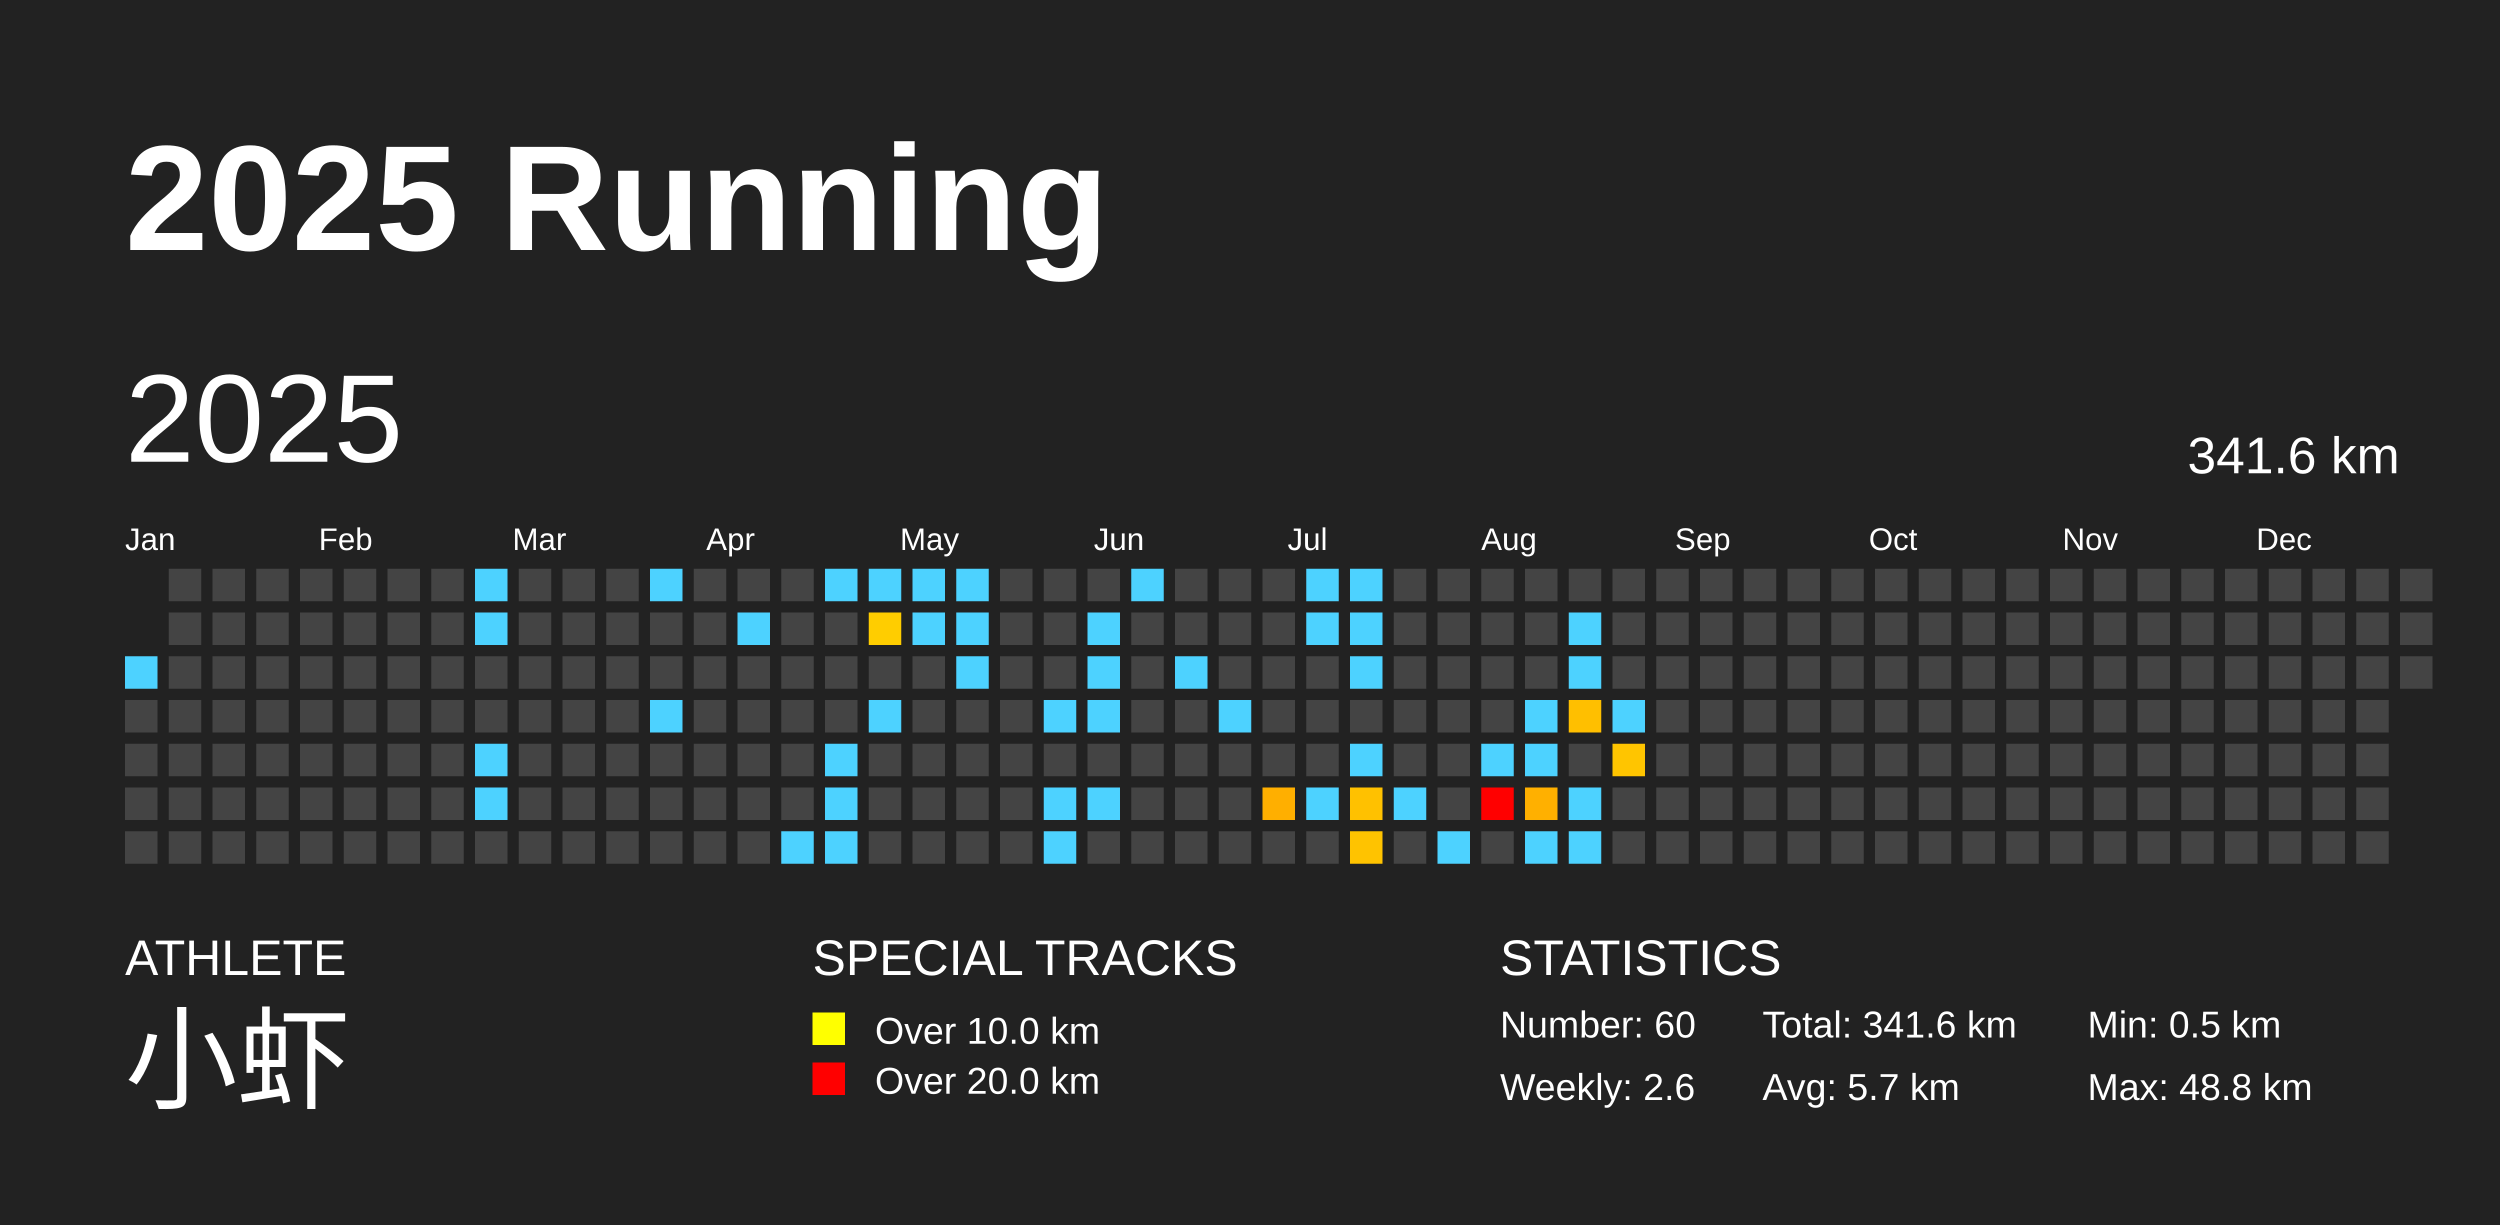
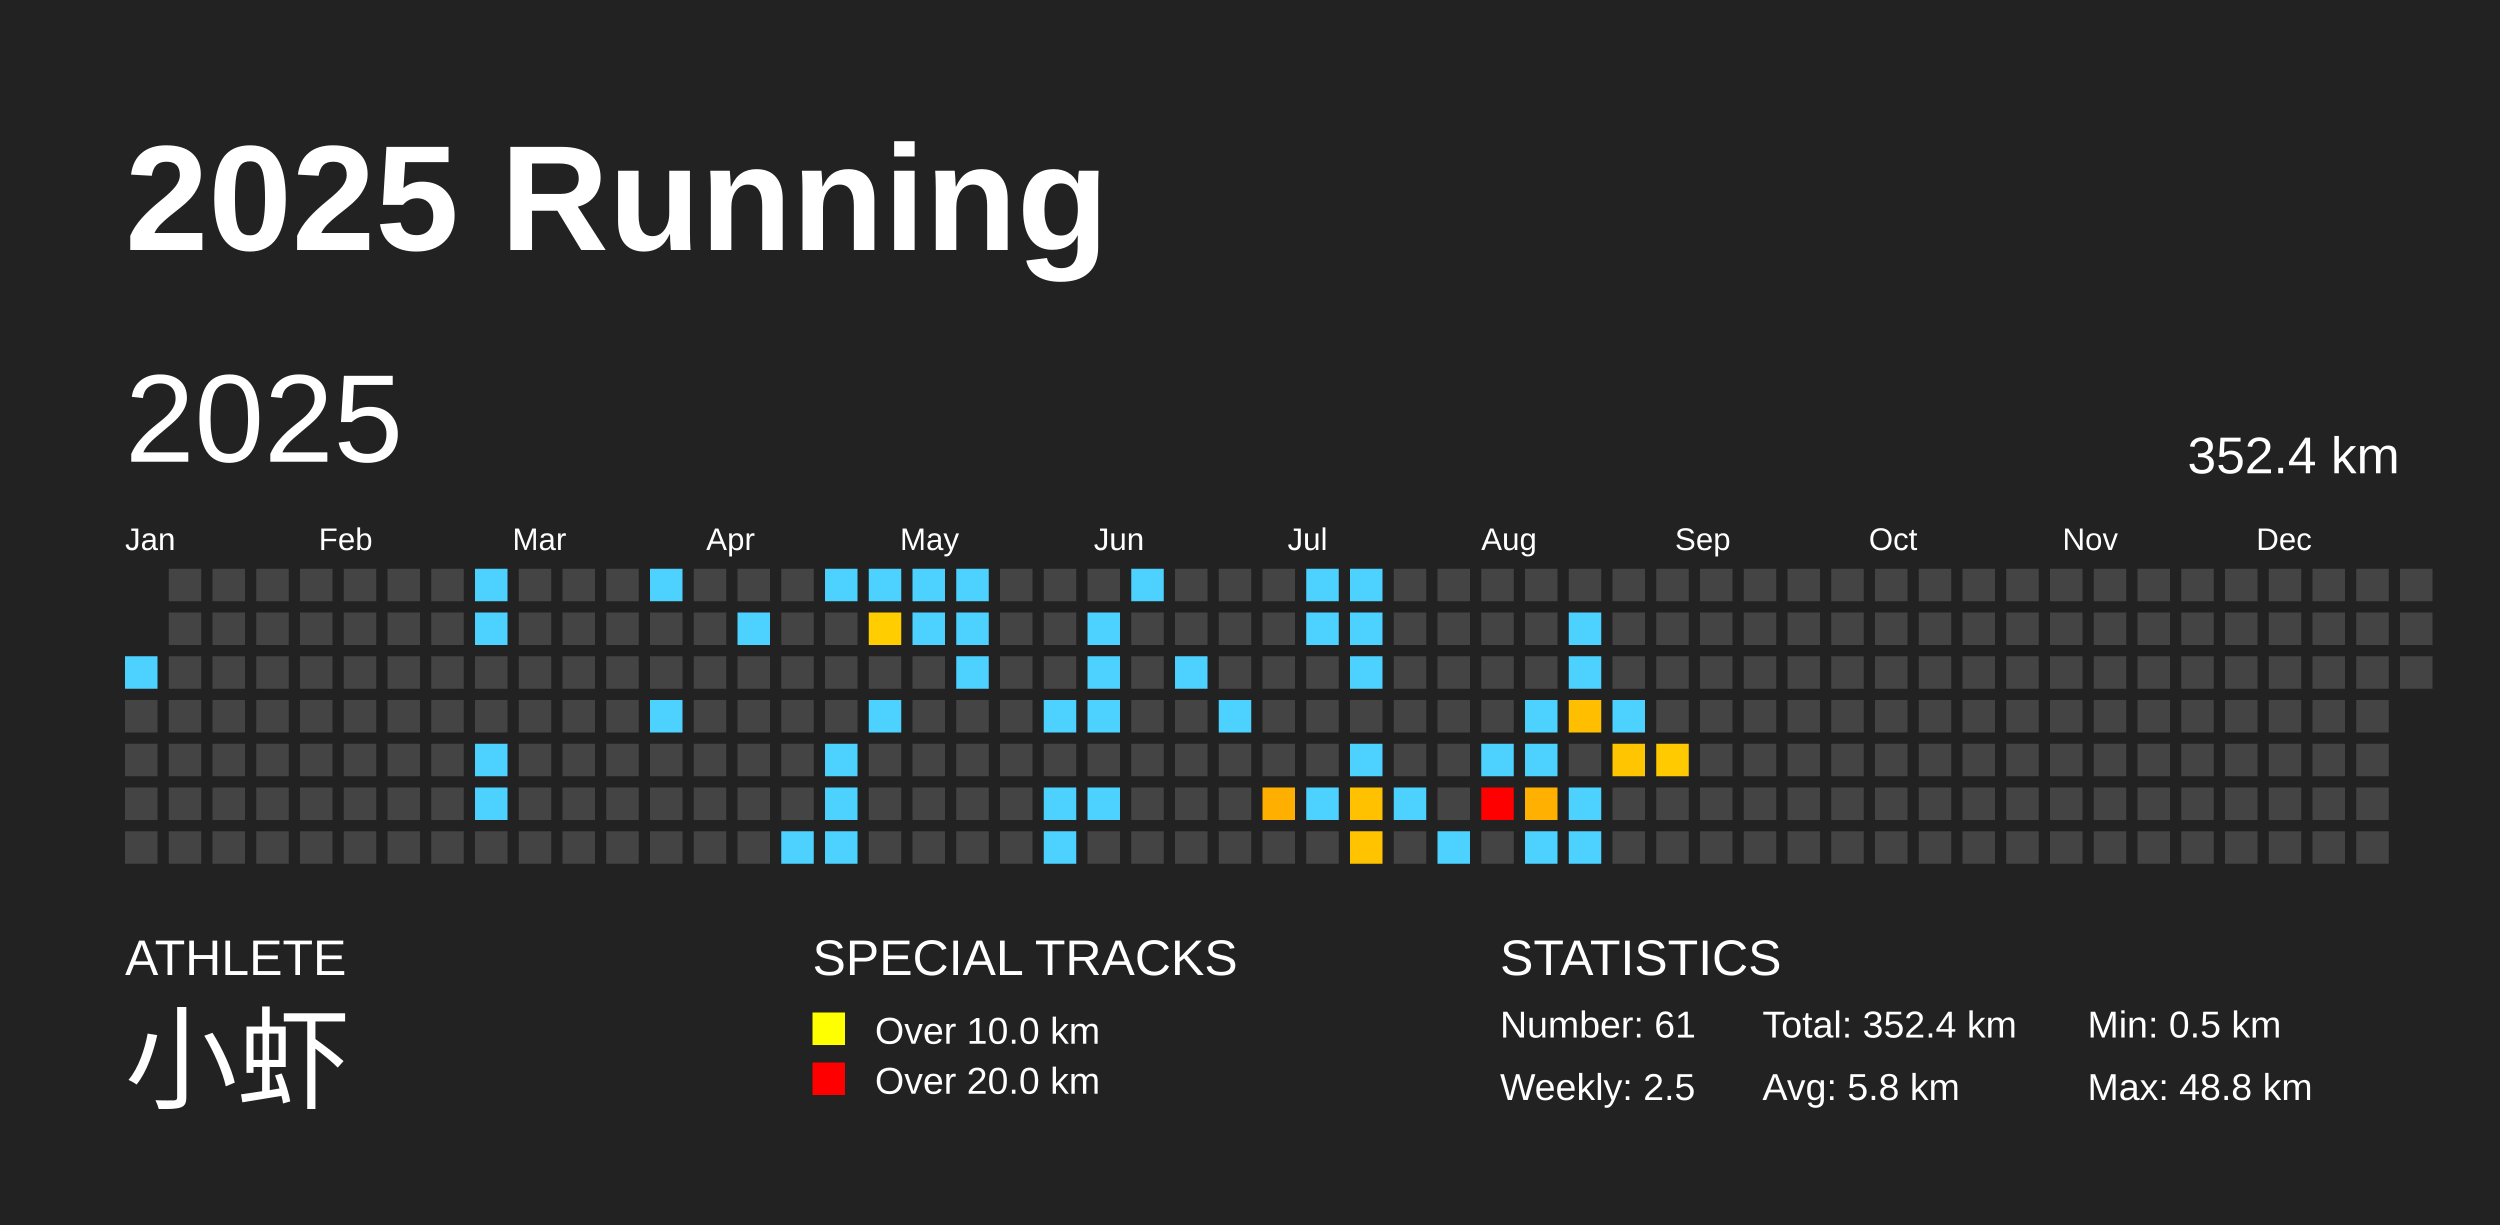
<svg xmlns="http://www.w3.org/2000/svg" baseProfile="full" height="98mm" version="1.1" viewBox="0,0,200,98" width="200mm">
  <defs />
  <rect fill="#222222" height="98" width="200" x="0" y="0" />
  <text fill="#FFFFFF" style="font-size:12px; font-family:Arial; font-weight:bold;" x="10" y="20">2025 Running</text>
  <text fill="#FFFFFF" style="font-size:4px; font-family:Arial" x="10" y="78">ATHLETE</text>
  <text fill="#FFFFFF" style="font-size:9px; font-family:Arial" x="10" y="88">小虾</text>
  <text fill="#FFFFFF" style="font-size:4px; font-family:Arial" x="65" y="78">SPECIAL TRACKS</text>
  <rect fill="yellow" height="2.6" width="2.6" x="65" y="81" />
  <text fill="#FFFFFF" style="font-size:3px; font-family:Arial" x="70" y="83.5">Over 10.0 km</text>
  <rect fill="red" height="2.6" width="2.6" x="65" y="85" />
  <text fill="#FFFFFF" style="font-size:3px; font-family:Arial" x="70" y="87.5">Over 20.0 km</text>
  <text fill="#FFFFFF" style="font-size:4px; font-family:Arial" x="120" y="78">STATISTICS</text>
-   <text fill="#FFFFFF" style="font-size:3px; font-family:Arial" x="120" y="83">Number: 60</text>
-   <text fill="#FFFFFF" style="font-size:3px; font-family:Arial" x="120" y="88">Weekly: 2.6</text>
-   <text fill="#FFFFFF" style="font-size:3px; font-family:Arial" x="141" y="83">Total: 341.6 km</text>
-   <text fill="#FFFFFF" style="font-size:3px; font-family:Arial" x="141" y="88">Avg: 5.7 km</text>
+   <text fill="#FFFFFF" style="font-size:3px; font-family:Arial" x="120" y="83">Number: 61</text>
+   <text fill="#FFFFFF" style="font-size:3px; font-family:Arial" x="120" y="88">Weekly: 2.5</text>
+   <text fill="#FFFFFF" style="font-size:3px; font-family:Arial" x="141" y="83">Total: 352.4 km</text>
+   <text fill="#FFFFFF" style="font-size:3px; font-family:Arial" x="141" y="88">Avg: 5.8 km</text>
  <text fill="#FFFFFF" style="font-size:3px; font-family:Arial" x="167" y="83">Min: 0.5 km</text>
  <text fill="#FFFFFF" style="font-size:3px; font-family:Arial" x="167" y="88">Max: 48.8 km</text>
  <text dominant-baseline="hanging" fill="#FFFFFF" style="font-size:10.0px; font-family:Arial;" x="10" y="30">2025</text>
-   <text dominant-baseline="hanging" fill="#FFFFFF" style="font-size:4.125px; font-family:Arial;" x="175" y="35">341.6 km</text>
+   <text dominant-baseline="hanging" fill="#FFFFFF" style="font-size:4.125px; font-family:Arial;" x="175" y="35">352.4 km</text>
  <text fill="#FFFFFF" style="font-size:2.5px; font-family:Arial" x="10.0" y="44">Jan</text>
  <text fill="#FFFFFF" style="font-size:2.5px; font-family:Arial" x="25.5" y="44">Feb</text>
  <text fill="#FFFFFF" style="font-size:2.5px; font-family:Arial" x="41.0" y="44">Mar</text>
  <text fill="#FFFFFF" style="font-size:2.5px; font-family:Arial" x="56.5" y="44">Apr</text>
  <text fill="#FFFFFF" style="font-size:2.5px; font-family:Arial" x="72.0" y="44">May</text>
  <text fill="#FFFFFF" style="font-size:2.5px; font-family:Arial" x="87.5" y="44">Jun</text>
  <text fill="#FFFFFF" style="font-size:2.5px; font-family:Arial" x="103.0" y="44">Jul</text>
  <text fill="#FFFFFF" style="font-size:2.5px; font-family:Arial" x="118.5" y="44">Aug</text>
  <text fill="#FFFFFF" style="font-size:2.5px; font-family:Arial" x="134.0" y="44">Sep</text>
  <text fill="#FFFFFF" style="font-size:2.5px; font-family:Arial" x="149.5" y="44">Oct</text>
  <text fill="#FFFFFF" style="font-size:2.5px; font-family:Arial" x="165.0" y="44">Nov</text>
  <text fill="#FFFFFF" style="font-size:2.5px; font-family:Arial" x="180.5" y="44">Dec</text>
  <rect fill="#4dd2ff" height="2.6" width="2.6" x="10.0" y="52.5" />
  <rect fill="#444444" height="2.6" width="2.6" x="10.0" y="56.0" />
  <rect fill="#444444" height="2.6" width="2.6" x="10.0" y="59.5" />
  <rect fill="#444444" height="2.6" width="2.6" x="10.0" y="63.0" />
  <rect fill="#444444" height="2.6" width="2.6" x="10.0" y="66.5" />
  <rect fill="#444444" height="2.6" width="2.6" x="13.5" y="45.5" />
  <rect fill="#444444" height="2.6" width="2.6" x="13.5" y="49.0" />
  <rect fill="#444444" height="2.6" width="2.6" x="13.5" y="52.5" />
  <rect fill="#444444" height="2.6" width="2.6" x="13.5" y="56.0" />
  <rect fill="#444444" height="2.6" width="2.6" x="13.5" y="59.5" />
  <rect fill="#444444" height="2.6" width="2.6" x="13.5" y="63.0" />
  <rect fill="#444444" height="2.6" width="2.6" x="13.5" y="66.5" />
  <rect fill="#444444" height="2.6" width="2.6" x="17.0" y="45.5" />
  <rect fill="#444444" height="2.6" width="2.6" x="17.0" y="49.0" />
  <rect fill="#444444" height="2.6" width="2.6" x="17.0" y="52.5" />
  <rect fill="#444444" height="2.6" width="2.6" x="17.0" y="56.0" />
  <rect fill="#444444" height="2.6" width="2.6" x="17.0" y="59.5" />
  <rect fill="#444444" height="2.6" width="2.6" x="17.0" y="63.0" />
  <rect fill="#444444" height="2.6" width="2.6" x="17.0" y="66.5" />
  <rect fill="#444444" height="2.6" width="2.6" x="20.5" y="45.5" />
  <rect fill="#444444" height="2.6" width="2.6" x="20.5" y="49.0" />
  <rect fill="#444444" height="2.6" width="2.6" x="20.5" y="52.5" />
  <rect fill="#444444" height="2.6" width="2.6" x="20.5" y="56.0" />
  <rect fill="#444444" height="2.6" width="2.6" x="20.5" y="59.5" />
  <rect fill="#444444" height="2.6" width="2.6" x="20.5" y="63.0" />
  <rect fill="#444444" height="2.6" width="2.6" x="20.5" y="66.5" />
  <rect fill="#444444" height="2.6" width="2.6" x="24.0" y="45.5" />
  <rect fill="#444444" height="2.6" width="2.6" x="24.0" y="49.0" />
  <rect fill="#444444" height="2.6" width="2.6" x="24.0" y="52.5" />
  <rect fill="#444444" height="2.6" width="2.6" x="24.0" y="56.0" />
  <rect fill="#444444" height="2.6" width="2.6" x="24.0" y="59.5" />
  <rect fill="#444444" height="2.6" width="2.6" x="24.0" y="63.0" />
  <rect fill="#444444" height="2.6" width="2.6" x="24.0" y="66.5" />
  <rect fill="#444444" height="2.6" width="2.6" x="27.5" y="45.5" />
  <rect fill="#444444" height="2.6" width="2.6" x="27.5" y="49.0" />
  <rect fill="#444444" height="2.6" width="2.6" x="27.5" y="52.5" />
  <rect fill="#444444" height="2.6" width="2.6" x="27.5" y="56.0" />
  <rect fill="#444444" height="2.6" width="2.6" x="27.5" y="59.5" />
  <rect fill="#444444" height="2.6" width="2.6" x="27.5" y="63.0" />
  <rect fill="#444444" height="2.6" width="2.6" x="27.5" y="66.5" />
  <rect fill="#444444" height="2.6" width="2.6" x="31.0" y="45.5" />
  <rect fill="#444444" height="2.6" width="2.6" x="31.0" y="49.0" />
  <rect fill="#444444" height="2.6" width="2.6" x="31.0" y="52.5" />
  <rect fill="#444444" height="2.6" width="2.6" x="31.0" y="56.0" />
  <rect fill="#444444" height="2.6" width="2.6" x="31.0" y="59.5" />
  <rect fill="#444444" height="2.6" width="2.6" x="31.0" y="63.0" />
  <rect fill="#444444" height="2.6" width="2.6" x="31.0" y="66.5" />
  <rect fill="#444444" height="2.6" width="2.6" x="34.5" y="45.5" />
  <rect fill="#444444" height="2.6" width="2.6" x="34.5" y="49.0" />
  <rect fill="#444444" height="2.6" width="2.6" x="34.5" y="52.5" />
  <rect fill="#444444" height="2.6" width="2.6" x="34.5" y="56.0" />
  <rect fill="#444444" height="2.6" width="2.6" x="34.5" y="59.5" />
  <rect fill="#444444" height="2.6" width="2.6" x="34.5" y="63.0" />
  <rect fill="#444444" height="2.6" width="2.6" x="34.5" y="66.5" />
  <rect fill="#4dd2ff" height="2.6" width="2.6" x="38.0" y="45.5" />
  <rect fill="#4dd2ff" height="2.6" width="2.6" x="38.0" y="49.0" />
  <rect fill="#444444" height="2.6" width="2.6" x="38.0" y="52.5" />
  <rect fill="#444444" height="2.6" width="2.6" x="38.0" y="56.0" />
  <rect fill="#4dd2ff" height="2.6" width="2.6" x="38.0" y="59.5" />
  <rect fill="#4dd2ff" height="2.6" width="2.6" x="38.0" y="63.0" />
  <rect fill="#444444" height="2.6" width="2.6" x="38.0" y="66.5" />
  <rect fill="#444444" height="2.6" width="2.6" x="41.5" y="45.5" />
  <rect fill="#444444" height="2.6" width="2.6" x="41.5" y="49.0" />
  <rect fill="#444444" height="2.6" width="2.6" x="41.5" y="52.5" />
  <rect fill="#444444" height="2.6" width="2.6" x="41.5" y="56.0" />
  <rect fill="#444444" height="2.6" width="2.6" x="41.5" y="59.5" />
  <rect fill="#444444" height="2.6" width="2.6" x="41.5" y="63.0" />
  <rect fill="#444444" height="2.6" width="2.6" x="41.5" y="66.5" />
  <rect fill="#444444" height="2.6" width="2.6" x="45.0" y="45.5" />
  <rect fill="#444444" height="2.6" width="2.6" x="45.0" y="49.0" />
  <rect fill="#444444" height="2.6" width="2.6" x="45.0" y="52.5" />
  <rect fill="#444444" height="2.6" width="2.6" x="45.0" y="56.0" />
  <rect fill="#444444" height="2.6" width="2.6" x="45.0" y="59.5" />
  <rect fill="#444444" height="2.6" width="2.6" x="45.0" y="63.0" />
  <rect fill="#444444" height="2.6" width="2.6" x="45.0" y="66.5" />
  <rect fill="#444444" height="2.6" width="2.6" x="48.5" y="45.5" />
  <rect fill="#444444" height="2.6" width="2.6" x="48.5" y="49.0" />
  <rect fill="#444444" height="2.6" width="2.6" x="48.5" y="52.5" />
  <rect fill="#444444" height="2.6" width="2.6" x="48.5" y="56.0" />
  <rect fill="#444444" height="2.6" width="2.6" x="48.5" y="59.5" />
  <rect fill="#444444" height="2.6" width="2.6" x="48.5" y="63.0" />
  <rect fill="#444444" height="2.6" width="2.6" x="48.5" y="66.5" />
  <rect fill="#4dd2ff" height="2.6" width="2.6" x="52.0" y="45.5" />
  <rect fill="#444444" height="2.6" width="2.6" x="52.0" y="49.0" />
  <rect fill="#444444" height="2.6" width="2.6" x="52.0" y="52.5" />
  <rect fill="#4dd2ff" height="2.6" width="2.6" x="52.0" y="56.0" />
  <rect fill="#444444" height="2.6" width="2.6" x="52.0" y="59.5" />
  <rect fill="#444444" height="2.6" width="2.6" x="52.0" y="63.0" />
  <rect fill="#444444" height="2.6" width="2.6" x="52.0" y="66.5" />
  <rect fill="#444444" height="2.6" width="2.6" x="55.5" y="45.5" />
  <rect fill="#444444" height="2.6" width="2.6" x="55.5" y="49.0" />
  <rect fill="#444444" height="2.6" width="2.6" x="55.5" y="52.5" />
  <rect fill="#444444" height="2.6" width="2.6" x="55.5" y="56.0" />
  <rect fill="#444444" height="2.6" width="2.6" x="55.5" y="59.5" />
  <rect fill="#444444" height="2.6" width="2.6" x="55.5" y="63.0" />
  <rect fill="#444444" height="2.6" width="2.6" x="55.5" y="66.5" />
  <rect fill="#444444" height="2.6" width="2.6" x="59.0" y="45.5" />
  <rect fill="#4dd2ff" height="2.6" width="2.6" x="59.0" y="49.0" />
  <rect fill="#444444" height="2.6" width="2.6" x="59.0" y="52.5" />
  <rect fill="#444444" height="2.6" width="2.6" x="59.0" y="56.0" />
  <rect fill="#444444" height="2.6" width="2.6" x="59.0" y="59.5" />
  <rect fill="#444444" height="2.6" width="2.6" x="59.0" y="63.0" />
  <rect fill="#444444" height="2.6" width="2.6" x="59.0" y="66.5" />
  <rect fill="#444444" height="2.6" width="2.6" x="62.5" y="45.5" />
  <rect fill="#444444" height="2.6" width="2.6" x="62.5" y="49.0" />
  <rect fill="#444444" height="2.6" width="2.6" x="62.5" y="52.5" />
  <rect fill="#444444" height="2.6" width="2.6" x="62.5" y="56.0" />
  <rect fill="#444444" height="2.6" width="2.6" x="62.5" y="59.5" />
  <rect fill="#444444" height="2.6" width="2.6" x="62.5" y="63.0" />
  <rect fill="#4dd2ff" height="2.6" width="2.6" x="62.5" y="66.5" />
  <rect fill="#4dd2ff" height="2.6" width="2.6" x="66.0" y="45.5" />
  <rect fill="#444444" height="2.6" width="2.6" x="66.0" y="49.0" />
  <rect fill="#444444" height="2.6" width="2.6" x="66.0" y="52.5" />
  <rect fill="#444444" height="2.6" width="2.6" x="66.0" y="56.0" />
  <rect fill="#4dd2ff" height="2.6" width="2.6" x="66.0" y="59.5" />
  <rect fill="#4dd2ff" height="2.6" width="2.6" x="66.0" y="63.0" />
  <rect fill="#4dd2ff" height="2.6" width="2.6" x="66.0" y="66.5" />
  <rect fill="#4dd2ff" height="2.6" width="2.6" x="69.5" y="45.5" />
  <rect fill="#ffcd00" height="2.6" width="2.6" x="69.5" y="49.0" />
  <rect fill="#444444" height="2.6" width="2.6" x="69.5" y="52.5" />
  <rect fill="#4dd2ff" height="2.6" width="2.6" x="69.5" y="56.0" />
  <rect fill="#444444" height="2.6" width="2.6" x="69.5" y="59.5" />
  <rect fill="#444444" height="2.6" width="2.6" x="69.5" y="63.0" />
  <rect fill="#444444" height="2.6" width="2.6" x="69.5" y="66.5" />
  <rect fill="#4dd2ff" height="2.6" width="2.6" x="73.0" y="45.5" />
  <rect fill="#4dd2ff" height="2.6" width="2.6" x="73.0" y="49.0" />
  <rect fill="#444444" height="2.6" width="2.6" x="73.0" y="52.5" />
  <rect fill="#444444" height="2.6" width="2.6" x="73.0" y="56.0" />
  <rect fill="#444444" height="2.6" width="2.6" x="73.0" y="59.5" />
  <rect fill="#444444" height="2.6" width="2.6" x="73.0" y="63.0" />
  <rect fill="#444444" height="2.6" width="2.6" x="73.0" y="66.5" />
  <rect fill="#4dd2ff" height="2.6" width="2.6" x="76.5" y="45.5" />
  <rect fill="#4dd2ff" height="2.6" width="2.6" x="76.5" y="49.0" />
  <rect fill="#4dd2ff" height="2.6" width="2.6" x="76.5" y="52.5" />
  <rect fill="#444444" height="2.6" width="2.6" x="76.5" y="56.0" />
  <rect fill="#444444" height="2.6" width="2.6" x="76.5" y="59.5" />
  <rect fill="#444444" height="2.6" width="2.6" x="76.5" y="63.0" />
  <rect fill="#444444" height="2.6" width="2.6" x="76.5" y="66.5" />
  <rect fill="#444444" height="2.6" width="2.6" x="80.0" y="45.5" />
  <rect fill="#444444" height="2.6" width="2.6" x="80.0" y="49.0" />
  <rect fill="#444444" height="2.6" width="2.6" x="80.0" y="52.5" />
  <rect fill="#444444" height="2.6" width="2.6" x="80.0" y="56.0" />
  <rect fill="#444444" height="2.6" width="2.6" x="80.0" y="59.5" />
  <rect fill="#444444" height="2.6" width="2.6" x="80.0" y="63.0" />
  <rect fill="#444444" height="2.6" width="2.6" x="80.0" y="66.5" />
  <rect fill="#444444" height="2.6" width="2.6" x="83.5" y="45.5" />
  <rect fill="#444444" height="2.6" width="2.6" x="83.5" y="49.0" />
  <rect fill="#444444" height="2.6" width="2.6" x="83.5" y="52.5" />
  <rect fill="#4dd2ff" height="2.6" width="2.6" x="83.5" y="56.0" />
  <rect fill="#444444" height="2.6" width="2.6" x="83.5" y="59.5" />
  <rect fill="#4dd2ff" height="2.6" width="2.6" x="83.5" y="63.0" />
  <rect fill="#4dd2ff" height="2.6" width="2.6" x="83.5" y="66.5" />
  <rect fill="#444444" height="2.6" width="2.6" x="87.0" y="45.5" />
  <rect fill="#4dd2ff" height="2.6" width="2.6" x="87.0" y="49.0" />
  <rect fill="#4dd2ff" height="2.6" width="2.6" x="87.0" y="52.5" />
  <rect fill="#4dd2ff" height="2.6" width="2.6" x="87.0" y="56.0" />
  <rect fill="#444444" height="2.6" width="2.6" x="87.0" y="59.5" />
  <rect fill="#4dd2ff" height="2.6" width="2.6" x="87.0" y="63.0" />
  <rect fill="#444444" height="2.6" width="2.6" x="87.0" y="66.5" />
  <rect fill="#4dd2ff" height="2.6" width="2.6" x="90.5" y="45.5" />
  <rect fill="#444444" height="2.6" width="2.6" x="90.5" y="49.0" />
  <rect fill="#444444" height="2.6" width="2.6" x="90.5" y="52.5" />
  <rect fill="#444444" height="2.6" width="2.6" x="90.5" y="56.0" />
  <rect fill="#444444" height="2.6" width="2.6" x="90.5" y="59.5" />
  <rect fill="#444444" height="2.6" width="2.6" x="90.5" y="63.0" />
  <rect fill="#444444" height="2.6" width="2.6" x="90.5" y="66.5" />
  <rect fill="#444444" height="2.6" width="2.6" x="94.0" y="45.5" />
  <rect fill="#444444" height="2.6" width="2.6" x="94.0" y="49.0" />
  <rect fill="#4dd2ff" height="2.6" width="2.6" x="94.0" y="52.5" />
  <rect fill="#444444" height="2.6" width="2.6" x="94.0" y="56.0" />
  <rect fill="#444444" height="2.6" width="2.6" x="94.0" y="59.5" />
  <rect fill="#444444" height="2.6" width="2.6" x="94.0" y="63.0" />
  <rect fill="#444444" height="2.6" width="2.6" x="94.0" y="66.5" />
  <rect fill="#444444" height="2.6" width="2.6" x="97.5" y="45.5" />
  <rect fill="#444444" height="2.6" width="2.6" x="97.5" y="49.0" />
  <rect fill="#444444" height="2.6" width="2.6" x="97.5" y="52.5" />
  <rect fill="#4dd2ff" height="2.6" width="2.6" x="97.5" y="56.0" />
  <rect fill="#444444" height="2.6" width="2.6" x="97.5" y="59.5" />
  <rect fill="#444444" height="2.6" width="2.6" x="97.5" y="63.0" />
  <rect fill="#444444" height="2.6" width="2.6" x="97.5" y="66.5" />
  <rect fill="#444444" height="2.6" width="2.6" x="101.0" y="45.5" />
  <rect fill="#444444" height="2.6" width="2.6" x="101.0" y="49.0" />
  <rect fill="#444444" height="2.6" width="2.6" x="101.0" y="52.5" />
  <rect fill="#444444" height="2.6" width="2.6" x="101.0" y="56.0" />
  <rect fill="#444444" height="2.6" width="2.6" x="101.0" y="59.5" />
  <rect fill="#ffaf00" height="2.6" width="2.6" x="101.0" y="63.0" />
  <rect fill="#444444" height="2.6" width="2.6" x="101.0" y="66.5" />
  <rect fill="#4dd2ff" height="2.6" width="2.6" x="104.5" y="45.5" />
  <rect fill="#4dd2ff" height="2.6" width="2.6" x="104.5" y="49.0" />
  <rect fill="#444444" height="2.6" width="2.6" x="104.5" y="52.5" />
  <rect fill="#444444" height="2.6" width="2.6" x="104.5" y="56.0" />
  <rect fill="#444444" height="2.6" width="2.6" x="104.5" y="59.5" />
  <rect fill="#4dd2ff" height="2.6" width="2.6" x="104.5" y="63.0" />
  <rect fill="#444444" height="2.6" width="2.6" x="104.5" y="66.5" />
  <rect fill="#4dd2ff" height="2.6" width="2.6" x="108.0" y="45.5" />
  <rect fill="#4dd2ff" height="2.6" width="2.6" x="108.0" y="49.0" />
  <rect fill="#4dd2ff" height="2.6" width="2.6" x="108.0" y="52.5" />
  <rect fill="#444444" height="2.6" width="2.6" x="108.0" y="56.0" />
  <rect fill="#4dd2ff" height="2.6" width="2.6" x="108.0" y="59.5" />
  <rect fill="#ffc100" height="2.6" width="2.6" x="108.0" y="63.0" />
  <rect fill="#ffc300" height="2.6" width="2.6" x="108.0" y="66.5" />
  <rect fill="#444444" height="2.6" width="2.6" x="111.5" y="45.5" />
  <rect fill="#444444" height="2.6" width="2.6" x="111.5" y="49.0" />
  <rect fill="#444444" height="2.6" width="2.6" x="111.5" y="52.5" />
  <rect fill="#444444" height="2.6" width="2.6" x="111.5" y="56.0" />
  <rect fill="#444444" height="2.6" width="2.6" x="111.5" y="59.5" />
  <rect fill="#4dd2ff" height="2.6" width="2.6" x="111.5" y="63.0" />
  <rect fill="#444444" height="2.6" width="2.6" x="111.5" y="66.5" />
  <rect fill="#444444" height="2.6" width="2.6" x="115.0" y="45.5" />
  <rect fill="#444444" height="2.6" width="2.6" x="115.0" y="49.0" />
  <rect fill="#444444" height="2.6" width="2.6" x="115.0" y="52.5" />
  <rect fill="#444444" height="2.6" width="2.6" x="115.0" y="56.0" />
  <rect fill="#444444" height="2.6" width="2.6" x="115.0" y="59.5" />
  <rect fill="#444444" height="2.6" width="2.6" x="115.0" y="63.0" />
  <rect fill="#4dd2ff" height="2.6" width="2.6" x="115.0" y="66.5" />
  <rect fill="#444444" height="2.6" width="2.6" x="118.5" y="45.5" />
  <rect fill="#444444" height="2.6" width="2.6" x="118.5" y="49.0" />
  <rect fill="#444444" height="2.6" width="2.6" x="118.5" y="52.5" />
  <rect fill="#444444" height="2.6" width="2.6" x="118.5" y="56.0" />
  <rect fill="#4dd2ff" height="2.6" width="2.6" x="118.5" y="59.5" />
  <rect fill="red" height="2.6" width="2.6" x="118.5" y="63.0" />
  <rect fill="#444444" height="2.6" width="2.6" x="118.5" y="66.5" />
  <rect fill="#444444" height="2.6" width="2.6" x="122.0" y="45.5" />
  <rect fill="#444444" height="2.6" width="2.6" x="122.0" y="49.0" />
  <rect fill="#444444" height="2.6" width="2.6" x="122.0" y="52.5" />
  <rect fill="#4dd2ff" height="2.6" width="2.6" x="122.0" y="56.0" />
  <rect fill="#4dd2ff" height="2.6" width="2.6" x="122.0" y="59.5" />
  <rect fill="#ffb000" height="2.6" width="2.6" x="122.0" y="63.0" />
  <rect fill="#4dd2ff" height="2.6" width="2.6" x="122.0" y="66.5" />
  <rect fill="#444444" height="2.6" width="2.6" x="125.5" y="45.5" />
  <rect fill="#4dd2ff" height="2.6" width="2.6" x="125.5" y="49.0" />
  <rect fill="#4dd2ff" height="2.6" width="2.6" x="125.5" y="52.5" />
  <rect fill="#ffbf00" height="2.6" width="2.6" x="125.5" y="56.0" />
  <rect fill="#444444" height="2.6" width="2.6" x="125.5" y="59.5" />
  <rect fill="#4dd2ff" height="2.6" width="2.6" x="125.5" y="63.0" />
  <rect fill="#4dd2ff" height="2.6" width="2.6" x="125.5" y="66.5" />
  <rect fill="#444444" height="2.6" width="2.6" x="129.0" y="45.5" />
  <rect fill="#444444" height="2.6" width="2.6" x="129.0" y="49.0" />
  <rect fill="#444444" height="2.6" width="2.6" x="129.0" y="52.5" />
  <rect fill="#4dd2ff" height="2.6" width="2.6" x="129.0" y="56.0" />
  <rect fill="#ffc500" height="2.6" width="2.6" x="129.0" y="59.5" />
  <rect fill="#444444" height="2.6" width="2.6" x="129.0" y="63.0" />
  <rect fill="#444444" height="2.6" width="2.6" x="129.0" y="66.5" />
  <rect fill="#444444" height="2.6" width="2.6" x="132.5" y="45.5" />
  <rect fill="#444444" height="2.6" width="2.6" x="132.5" y="49.0" />
  <rect fill="#444444" height="2.6" width="2.6" x="132.5" y="52.5" />
  <rect fill="#444444" height="2.6" width="2.6" x="132.5" y="56.0" />
-   <rect fill="#444444" height="2.6" width="2.6" x="132.5" y="59.5" />
+   <rect fill="#ffca00" height="2.6" width="2.6" x="132.5" y="59.5" />
  <rect fill="#444444" height="2.6" width="2.6" x="132.5" y="63.0" />
  <rect fill="#444444" height="2.6" width="2.6" x="132.5" y="66.5" />
  <rect fill="#444444" height="2.6" width="2.6" x="136.0" y="45.5" />
  <rect fill="#444444" height="2.6" width="2.6" x="136.0" y="49.0" />
  <rect fill="#444444" height="2.6" width="2.6" x="136.0" y="52.5" />
  <rect fill="#444444" height="2.6" width="2.6" x="136.0" y="56.0" />
  <rect fill="#444444" height="2.6" width="2.6" x="136.0" y="59.5" />
  <rect fill="#444444" height="2.6" width="2.6" x="136.0" y="63.0" />
  <rect fill="#444444" height="2.6" width="2.6" x="136.0" y="66.5" />
  <rect fill="#444444" height="2.6" width="2.6" x="139.5" y="45.5" />
  <rect fill="#444444" height="2.6" width="2.6" x="139.5" y="49.0" />
  <rect fill="#444444" height="2.6" width="2.6" x="139.5" y="52.5" />
  <rect fill="#444444" height="2.6" width="2.6" x="139.5" y="56.0" />
  <rect fill="#444444" height="2.6" width="2.6" x="139.5" y="59.5" />
  <rect fill="#444444" height="2.6" width="2.6" x="139.5" y="63.0" />
  <rect fill="#444444" height="2.6" width="2.6" x="139.5" y="66.5" />
  <rect fill="#444444" height="2.6" width="2.6" x="143.0" y="45.5" />
  <rect fill="#444444" height="2.6" width="2.6" x="143.0" y="49.0" />
  <rect fill="#444444" height="2.6" width="2.6" x="143.0" y="52.5" />
  <rect fill="#444444" height="2.6" width="2.6" x="143.0" y="56.0" />
  <rect fill="#444444" height="2.6" width="2.6" x="143.0" y="59.5" />
  <rect fill="#444444" height="2.6" width="2.6" x="143.0" y="63.0" />
  <rect fill="#444444" height="2.6" width="2.6" x="143.0" y="66.5" />
  <rect fill="#444444" height="2.6" width="2.6" x="146.5" y="45.5" />
  <rect fill="#444444" height="2.6" width="2.6" x="146.5" y="49.0" />
  <rect fill="#444444" height="2.6" width="2.6" x="146.5" y="52.5" />
  <rect fill="#444444" height="2.6" width="2.6" x="146.5" y="56.0" />
  <rect fill="#444444" height="2.6" width="2.6" x="146.5" y="59.5" />
  <rect fill="#444444" height="2.6" width="2.6" x="146.5" y="63.0" />
  <rect fill="#444444" height="2.6" width="2.6" x="146.5" y="66.5" />
  <rect fill="#444444" height="2.6" width="2.6" x="150.0" y="45.5" />
  <rect fill="#444444" height="2.6" width="2.6" x="150.0" y="49.0" />
  <rect fill="#444444" height="2.6" width="2.6" x="150.0" y="52.5" />
  <rect fill="#444444" height="2.6" width="2.6" x="150.0" y="56.0" />
  <rect fill="#444444" height="2.6" width="2.6" x="150.0" y="59.5" />
  <rect fill="#444444" height="2.6" width="2.6" x="150.0" y="63.0" />
  <rect fill="#444444" height="2.6" width="2.6" x="150.0" y="66.5" />
  <rect fill="#444444" height="2.6" width="2.6" x="153.5" y="45.5" />
  <rect fill="#444444" height="2.6" width="2.6" x="153.5" y="49.0" />
  <rect fill="#444444" height="2.6" width="2.6" x="153.5" y="52.5" />
  <rect fill="#444444" height="2.6" width="2.6" x="153.5" y="56.0" />
  <rect fill="#444444" height="2.6" width="2.6" x="153.5" y="59.5" />
  <rect fill="#444444" height="2.6" width="2.6" x="153.5" y="63.0" />
  <rect fill="#444444" height="2.6" width="2.6" x="153.5" y="66.5" />
  <rect fill="#444444" height="2.6" width="2.6" x="157.0" y="45.5" />
  <rect fill="#444444" height="2.6" width="2.6" x="157.0" y="49.0" />
  <rect fill="#444444" height="2.6" width="2.6" x="157.0" y="52.5" />
  <rect fill="#444444" height="2.6" width="2.6" x="157.0" y="56.0" />
  <rect fill="#444444" height="2.6" width="2.6" x="157.0" y="59.5" />
  <rect fill="#444444" height="2.6" width="2.6" x="157.0" y="63.0" />
  <rect fill="#444444" height="2.6" width="2.6" x="157.0" y="66.5" />
  <rect fill="#444444" height="2.6" width="2.6" x="160.5" y="45.5" />
  <rect fill="#444444" height="2.6" width="2.6" x="160.5" y="49.0" />
  <rect fill="#444444" height="2.6" width="2.6" x="160.5" y="52.5" />
  <rect fill="#444444" height="2.6" width="2.6" x="160.5" y="56.0" />
  <rect fill="#444444" height="2.6" width="2.6" x="160.5" y="59.5" />
  <rect fill="#444444" height="2.6" width="2.6" x="160.5" y="63.0" />
  <rect fill="#444444" height="2.6" width="2.6" x="160.5" y="66.5" />
  <rect fill="#444444" height="2.6" width="2.6" x="164.0" y="45.5" />
  <rect fill="#444444" height="2.6" width="2.6" x="164.0" y="49.0" />
  <rect fill="#444444" height="2.6" width="2.6" x="164.0" y="52.5" />
  <rect fill="#444444" height="2.6" width="2.6" x="164.0" y="56.0" />
  <rect fill="#444444" height="2.6" width="2.6" x="164.0" y="59.5" />
  <rect fill="#444444" height="2.6" width="2.6" x="164.0" y="63.0" />
  <rect fill="#444444" height="2.6" width="2.6" x="164.0" y="66.5" />
  <rect fill="#444444" height="2.6" width="2.6" x="167.5" y="45.5" />
  <rect fill="#444444" height="2.6" width="2.6" x="167.5" y="49.0" />
  <rect fill="#444444" height="2.6" width="2.6" x="167.5" y="52.5" />
  <rect fill="#444444" height="2.6" width="2.6" x="167.5" y="56.0" />
  <rect fill="#444444" height="2.6" width="2.6" x="167.5" y="59.5" />
  <rect fill="#444444" height="2.6" width="2.6" x="167.5" y="63.0" />
  <rect fill="#444444" height="2.6" width="2.6" x="167.5" y="66.5" />
  <rect fill="#444444" height="2.6" width="2.6" x="171.0" y="45.5" />
  <rect fill="#444444" height="2.6" width="2.6" x="171.0" y="49.0" />
  <rect fill="#444444" height="2.6" width="2.6" x="171.0" y="52.5" />
  <rect fill="#444444" height="2.6" width="2.6" x="171.0" y="56.0" />
  <rect fill="#444444" height="2.6" width="2.6" x="171.0" y="59.5" />
  <rect fill="#444444" height="2.6" width="2.6" x="171.0" y="63.0" />
  <rect fill="#444444" height="2.6" width="2.6" x="171.0" y="66.5" />
  <rect fill="#444444" height="2.6" width="2.6" x="174.5" y="45.5" />
  <rect fill="#444444" height="2.6" width="2.6" x="174.5" y="49.0" />
  <rect fill="#444444" height="2.6" width="2.6" x="174.5" y="52.5" />
  <rect fill="#444444" height="2.6" width="2.6" x="174.5" y="56.0" />
  <rect fill="#444444" height="2.6" width="2.6" x="174.5" y="59.5" />
  <rect fill="#444444" height="2.6" width="2.6" x="174.5" y="63.0" />
  <rect fill="#444444" height="2.6" width="2.6" x="174.5" y="66.5" />
  <rect fill="#444444" height="2.6" width="2.6" x="178.0" y="45.5" />
  <rect fill="#444444" height="2.6" width="2.6" x="178.0" y="49.0" />
  <rect fill="#444444" height="2.6" width="2.6" x="178.0" y="52.5" />
  <rect fill="#444444" height="2.6" width="2.6" x="178.0" y="56.0" />
  <rect fill="#444444" height="2.6" width="2.6" x="178.0" y="59.5" />
  <rect fill="#444444" height="2.6" width="2.6" x="178.0" y="63.0" />
  <rect fill="#444444" height="2.6" width="2.6" x="178.0" y="66.5" />
  <rect fill="#444444" height="2.6" width="2.6" x="181.5" y="45.5" />
  <rect fill="#444444" height="2.6" width="2.6" x="181.5" y="49.0" />
  <rect fill="#444444" height="2.6" width="2.6" x="181.5" y="52.5" />
  <rect fill="#444444" height="2.6" width="2.6" x="181.5" y="56.0" />
  <rect fill="#444444" height="2.6" width="2.6" x="181.5" y="59.5" />
  <rect fill="#444444" height="2.6" width="2.6" x="181.5" y="63.0" />
  <rect fill="#444444" height="2.6" width="2.6" x="181.5" y="66.5" />
  <rect fill="#444444" height="2.6" width="2.6" x="185.0" y="45.5" />
  <rect fill="#444444" height="2.6" width="2.6" x="185.0" y="49.0" />
  <rect fill="#444444" height="2.6" width="2.6" x="185.0" y="52.5" />
  <rect fill="#444444" height="2.6" width="2.6" x="185.0" y="56.0" />
  <rect fill="#444444" height="2.6" width="2.6" x="185.0" y="59.5" />
  <rect fill="#444444" height="2.6" width="2.6" x="185.0" y="63.0" />
  <rect fill="#444444" height="2.6" width="2.6" x="185.0" y="66.5" />
  <rect fill="#444444" height="2.6" width="2.6" x="188.5" y="45.5" />
  <rect fill="#444444" height="2.6" width="2.6" x="188.5" y="49.0" />
  <rect fill="#444444" height="2.6" width="2.6" x="188.5" y="52.5" />
  <rect fill="#444444" height="2.6" width="2.6" x="188.5" y="56.0" />
  <rect fill="#444444" height="2.6" width="2.6" x="188.5" y="59.5" />
  <rect fill="#444444" height="2.6" width="2.6" x="188.5" y="63.0" />
  <rect fill="#444444" height="2.6" width="2.6" x="188.5" y="66.5" />
  <rect fill="#444444" height="2.6" width="2.6" x="192.0" y="45.5" />
  <rect fill="#444444" height="2.6" width="2.6" x="192.0" y="49.0" />
  <rect fill="#444444" height="2.6" width="2.6" x="192.0" y="52.5" />
</svg>
